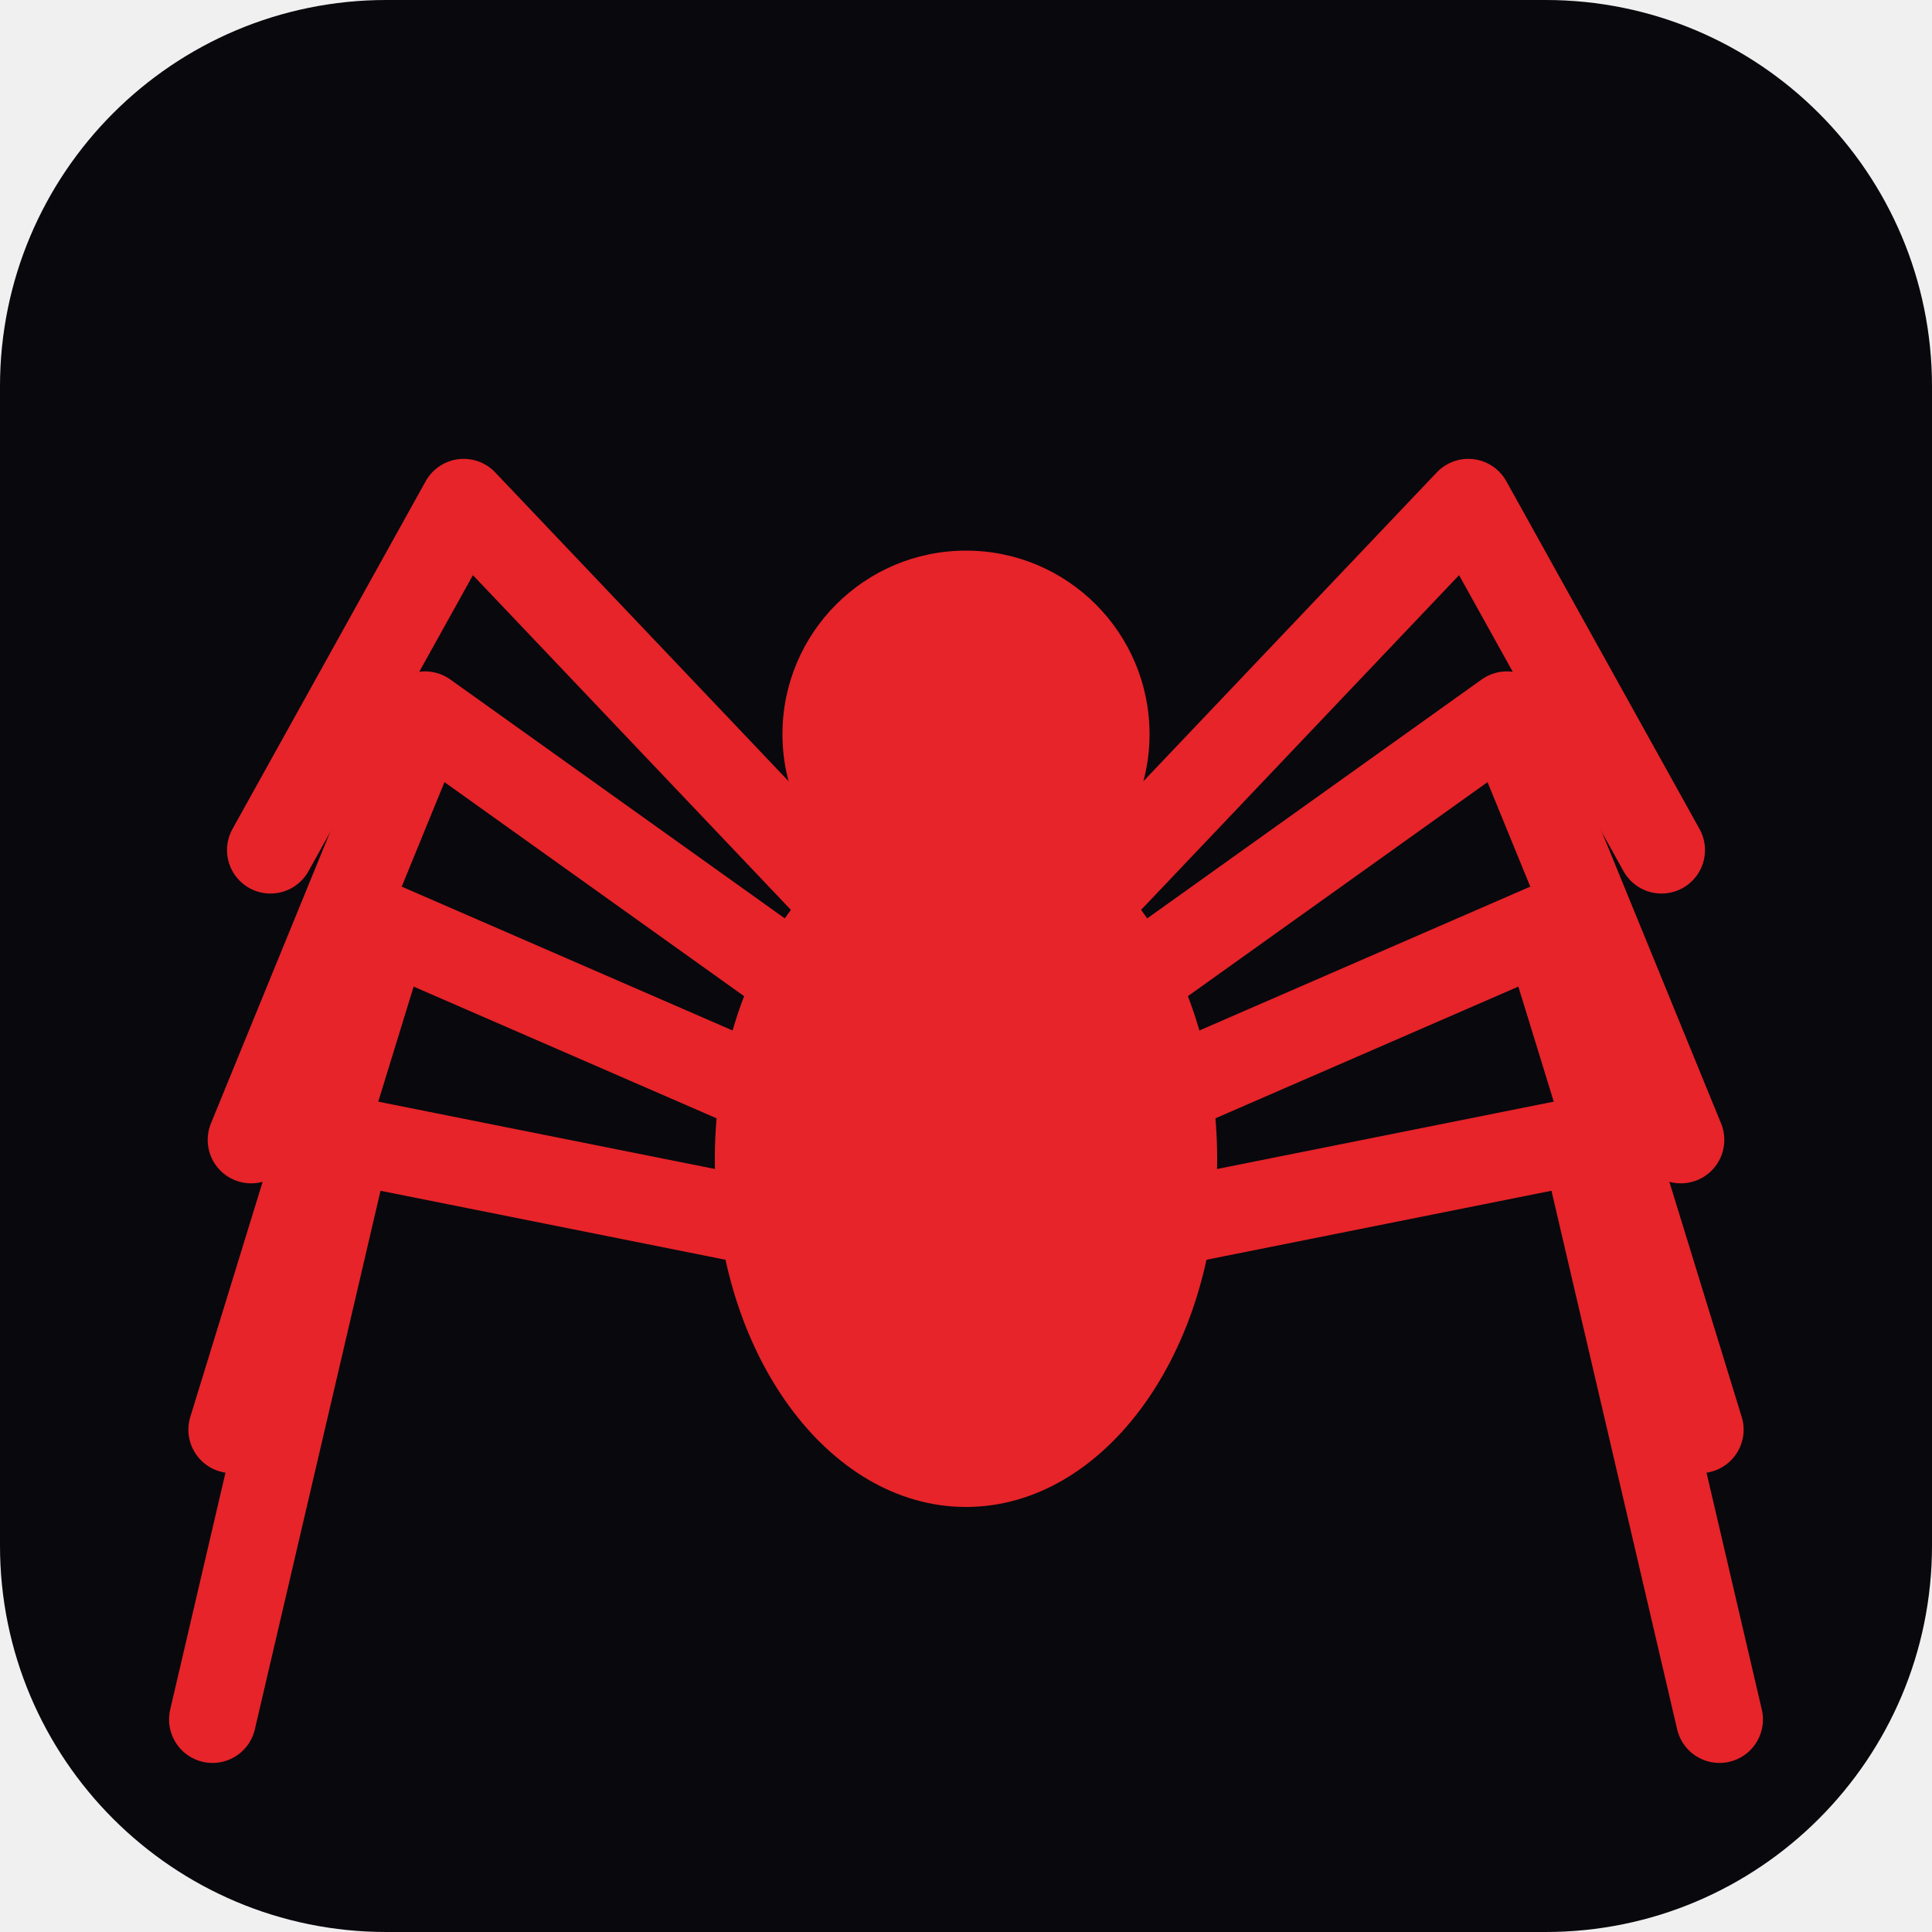
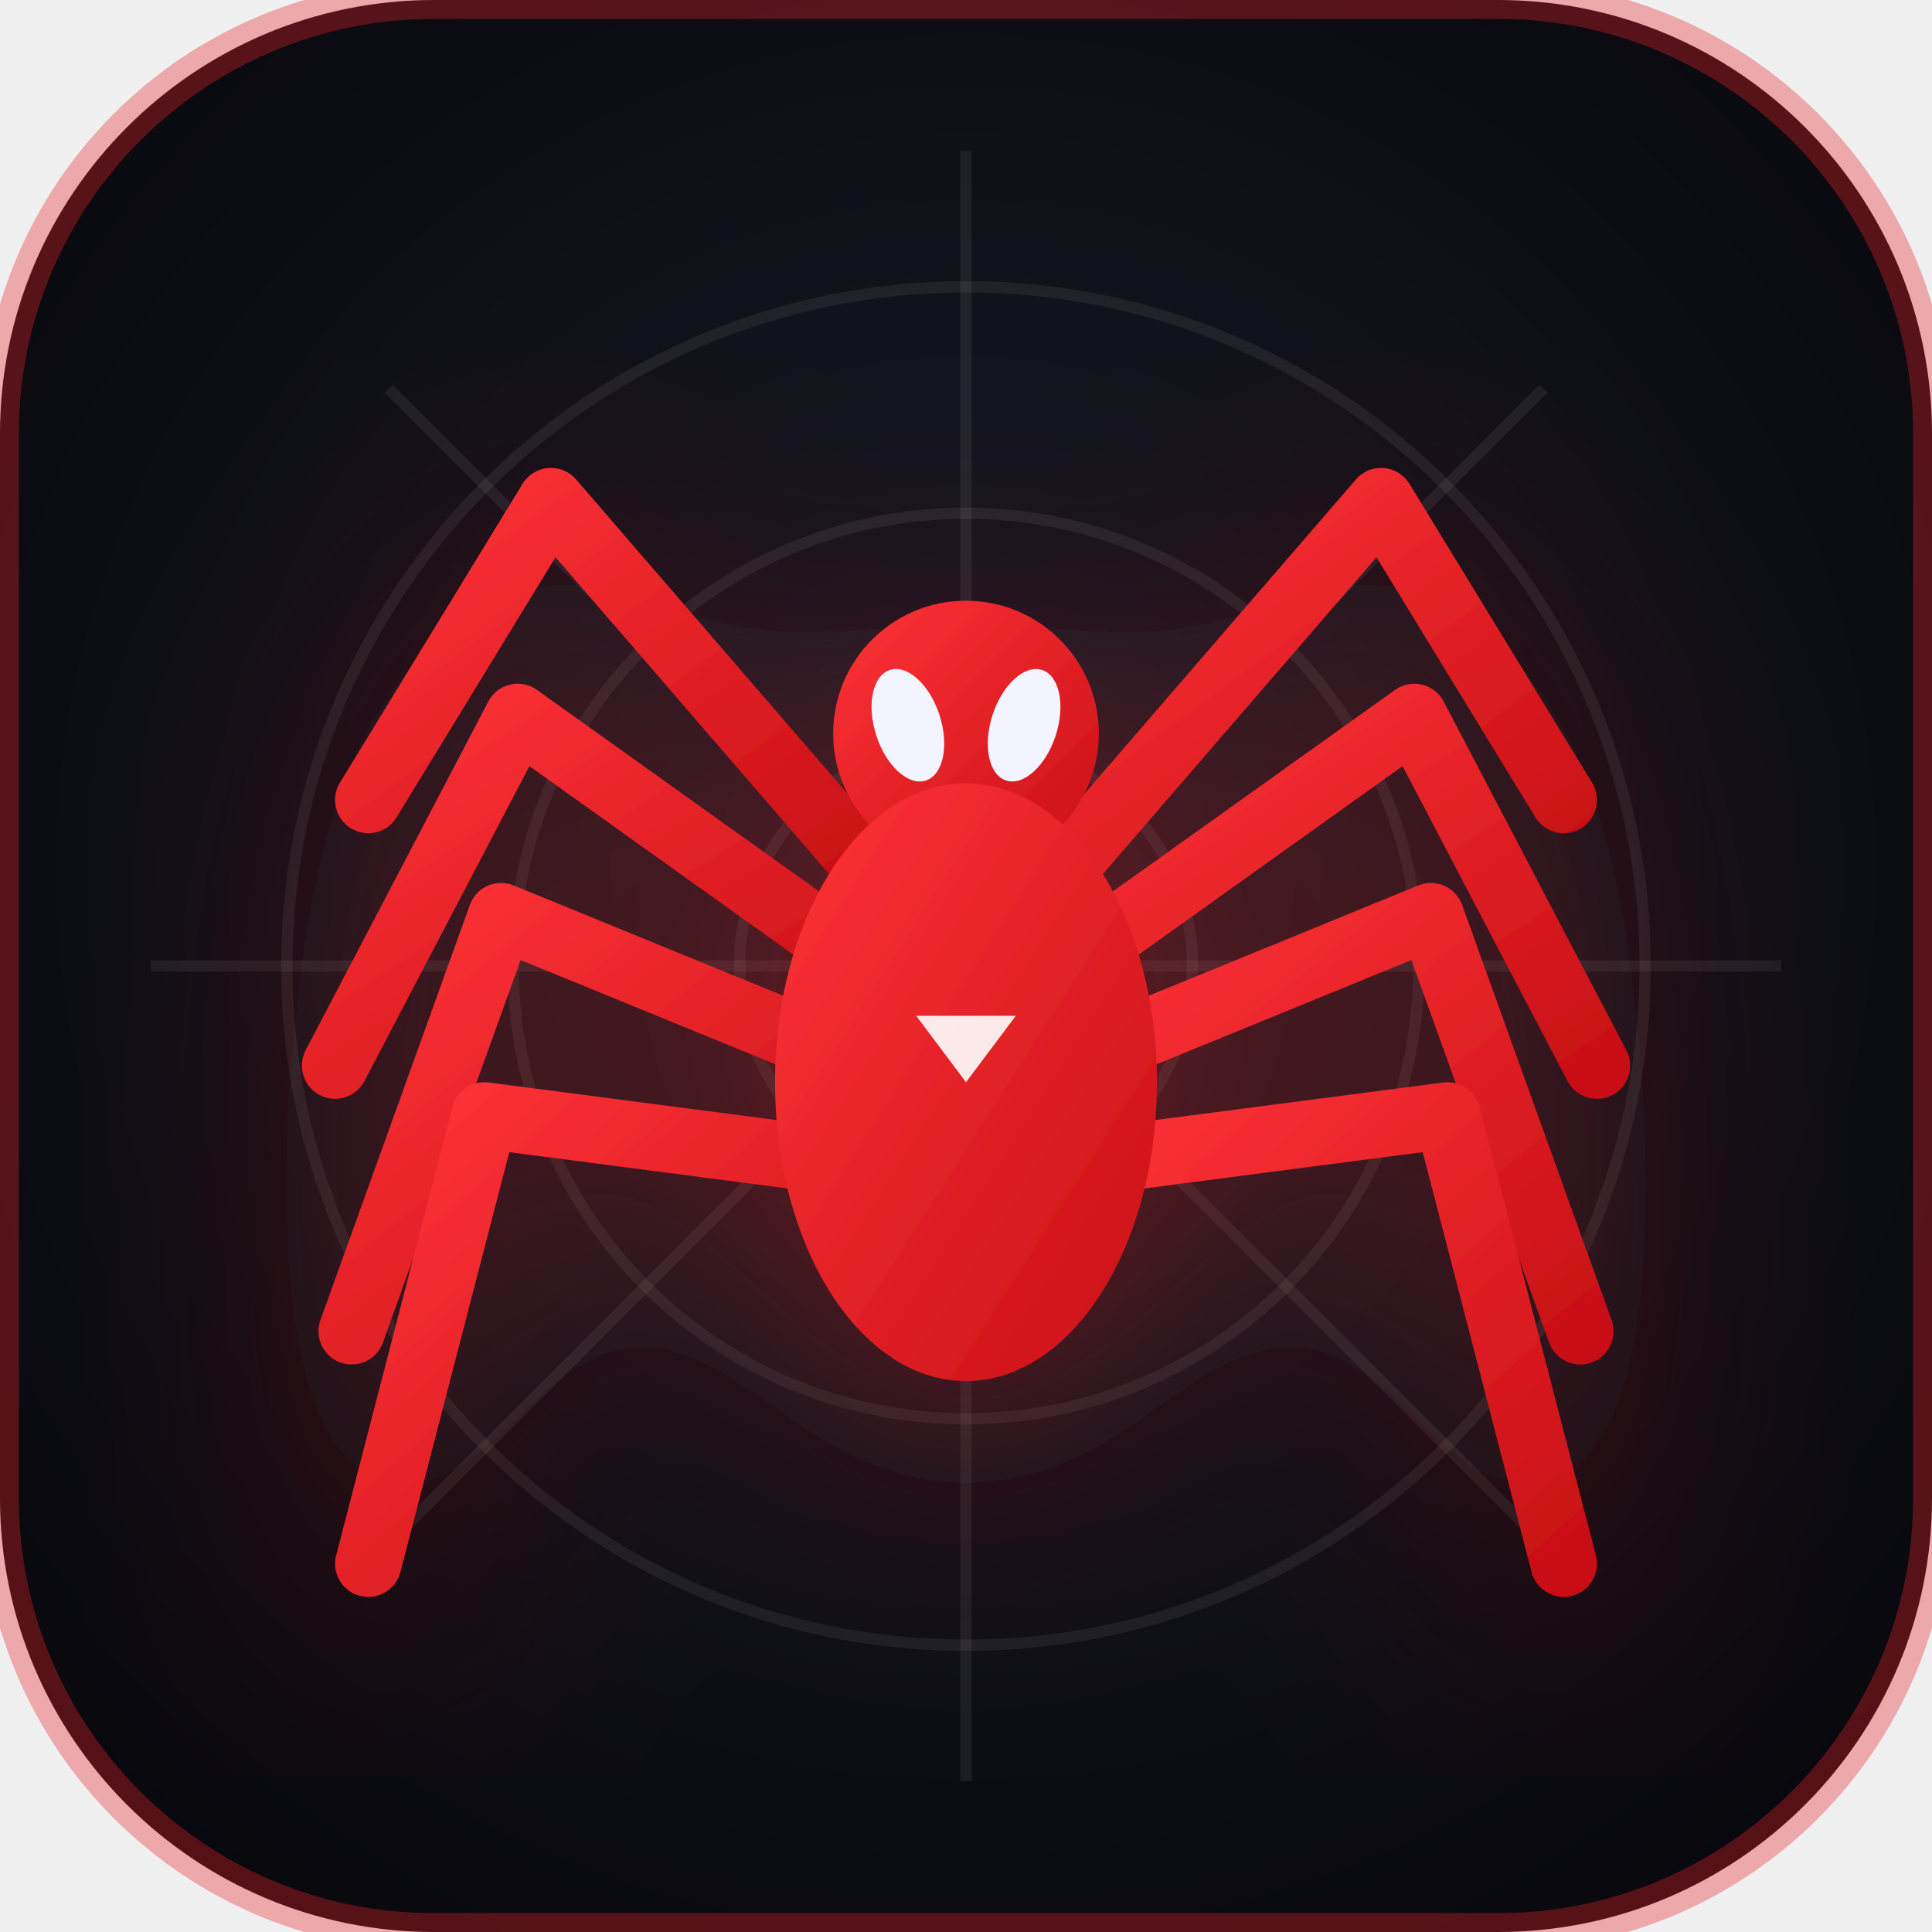
- <svg xmlns="http://www.w3.org/2000/svg" viewBox="0 0 100 100">
-   <rect width="100" height="100" rx="20" fill="#08080d" />
-   <g transform="translate(50 50)" fill="none" stroke="#e62429" stroke-width="4.5" stroke-linecap="round" stroke-linejoin="round">
-     <path d="M -7 -4 L -26 -24 L -36 -6" />
-     <path d="M -7 2 L -28 -13 L -37 9" />
-     <path d="M -7 8 L -30 -2 L -38 24" />
-     <path d="M -7 14 L -32 9 L -39 39" />
-     <path d="M 7 -4 L 26 -24 L 36 -6" />
-     <path d="M 7 2 L 28 -13 L 37 9" />
-     <path d="M 7 8 L 30 -2 L 38 24" />
-     <path d="M 7 14 L 32 9 L 39 39" />
+ <svg xmlns="http://www.w3.org/2000/svg" viewBox="0 0 512 512" width="512" height="512">
+   <defs>
+     <radialGradient id="bg" cx="50%" cy="45%" r="65%">
+       <stop offset="0%" stop-color="#181a26" />
+       <stop offset="100%" stop-color="#08080d" />
+     </radialGradient>
+     <linearGradient id="spiderGrad" x1="0%" y1="0%" x2="100%" y2="100%">
+       <stop offset="0%" stop-color="#ff3338" />
+       <stop offset="100%" stop-color="#c81016" />
+     </linearGradient>
+     <filter id="glow" x="-20%" y="-20%" width="140%" height="140%">
+       <feDropShadow dx="0" dy="4" stdDeviation="8" flood-color="#e62429" flood-opacity="0.4" />
+     </filter>
+   </defs>
+   <rect width="512" height="512" rx="115" fill="url(#bg)" stroke="#e62429" stroke-width="10" stroke-opacity="0.35" />
+   <g stroke="#ffffff" stroke-opacity="0.07" stroke-width="3" fill="none">
+     <line x1="256" y1="40" x2="256" y2="472" />
+     <line x1="40" y1="256" x2="472" y2="256" />
+     <line x1="103" y1="103" x2="409" y2="409" />
+     <line x1="103" y1="409" x2="409" y2="103" />
+     <circle cx="256" cy="256" r="60" />
+     <circle cx="256" cy="256" r="120" />
+     <circle cx="256" cy="256" r="180" />
  </g>
-   <ellipse cx="50" cy="60" rx="13" ry="18" fill="#e62429" />
-   <circle cx="50" cy="38" r="9.5" fill="#e62429" />
+   <g transform="translate(256, 256) scale(4.4)" filter="url(#glow)">
+     <g fill="none" stroke="url(#spiderGrad)" stroke-width="4" stroke-linecap="round" stroke-linejoin="round">
+       <path d="M -6 -6 L -25 -28 L -36 -10" />
+       <path d="M -6 0 L -27 -15 L -38 6" />
+       <path d="M -6 6 L -28 -3 L -37 22" />
+       <path d="M -6 12 L -29 9 L -36 36" />
+       <path d="M 6 -6 L 25 -28 L 36 -10" />
+       <path d="M 6 0 L 27 -15 L 38 6" />
+       <path d="M 6 6 L 28 -3 L 37 22" />
+       <path d="M 6 12 L 29 9 L 36 36" />
+     </g>
+     <circle cx="0" cy="-14" r="8" fill="url(#spiderGrad)" />
+     <ellipse cx="0" cy="7" rx="11.5" ry="18" fill="url(#spiderGrad)" />
+     <ellipse cx="-3.5" cy="-14.5" rx="2" ry="3.5" transform="rotate(-18 -3.5 -14.5)" fill="#f2f4ff" />
+     <ellipse cx="3.5" cy="-14.5" rx="2" ry="3.5" transform="rotate(18 3.5 -14.5)" fill="#f2f4ff" />
+     <path d="M -3 3 L 3 3 L 0 7 Z" fill="#ffffff" opacity="0.9" />
+   </g>
</svg>
